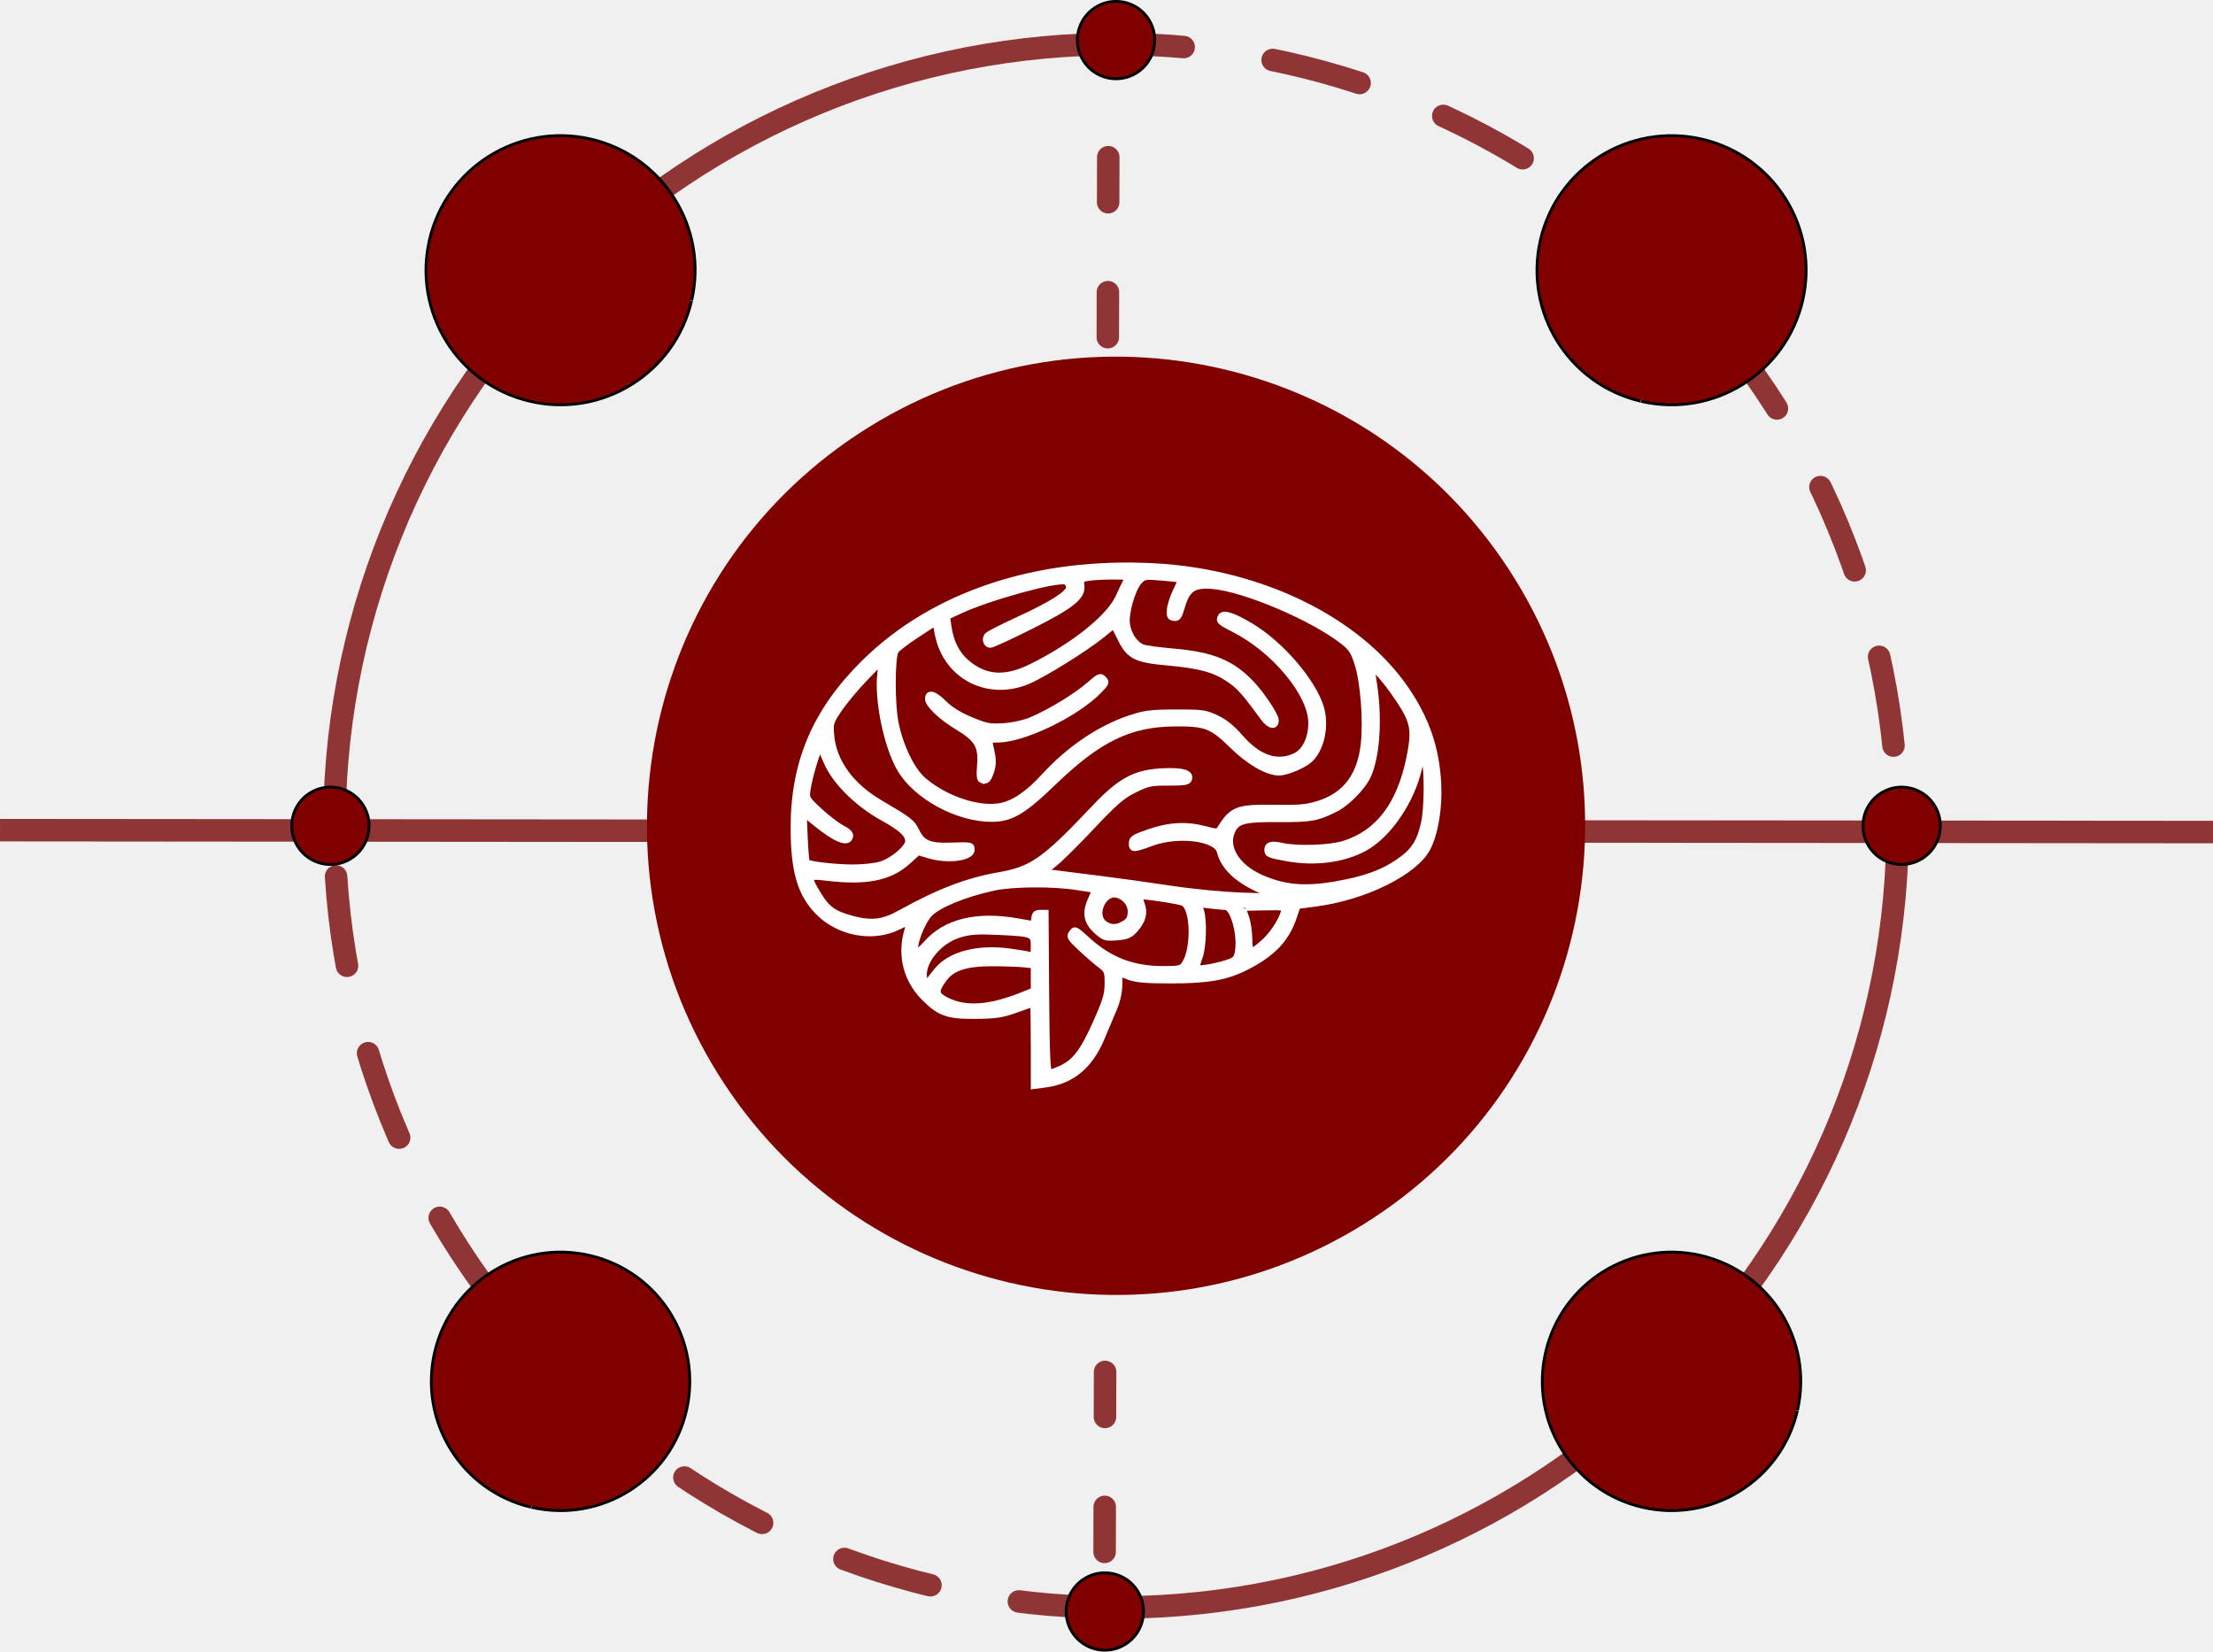
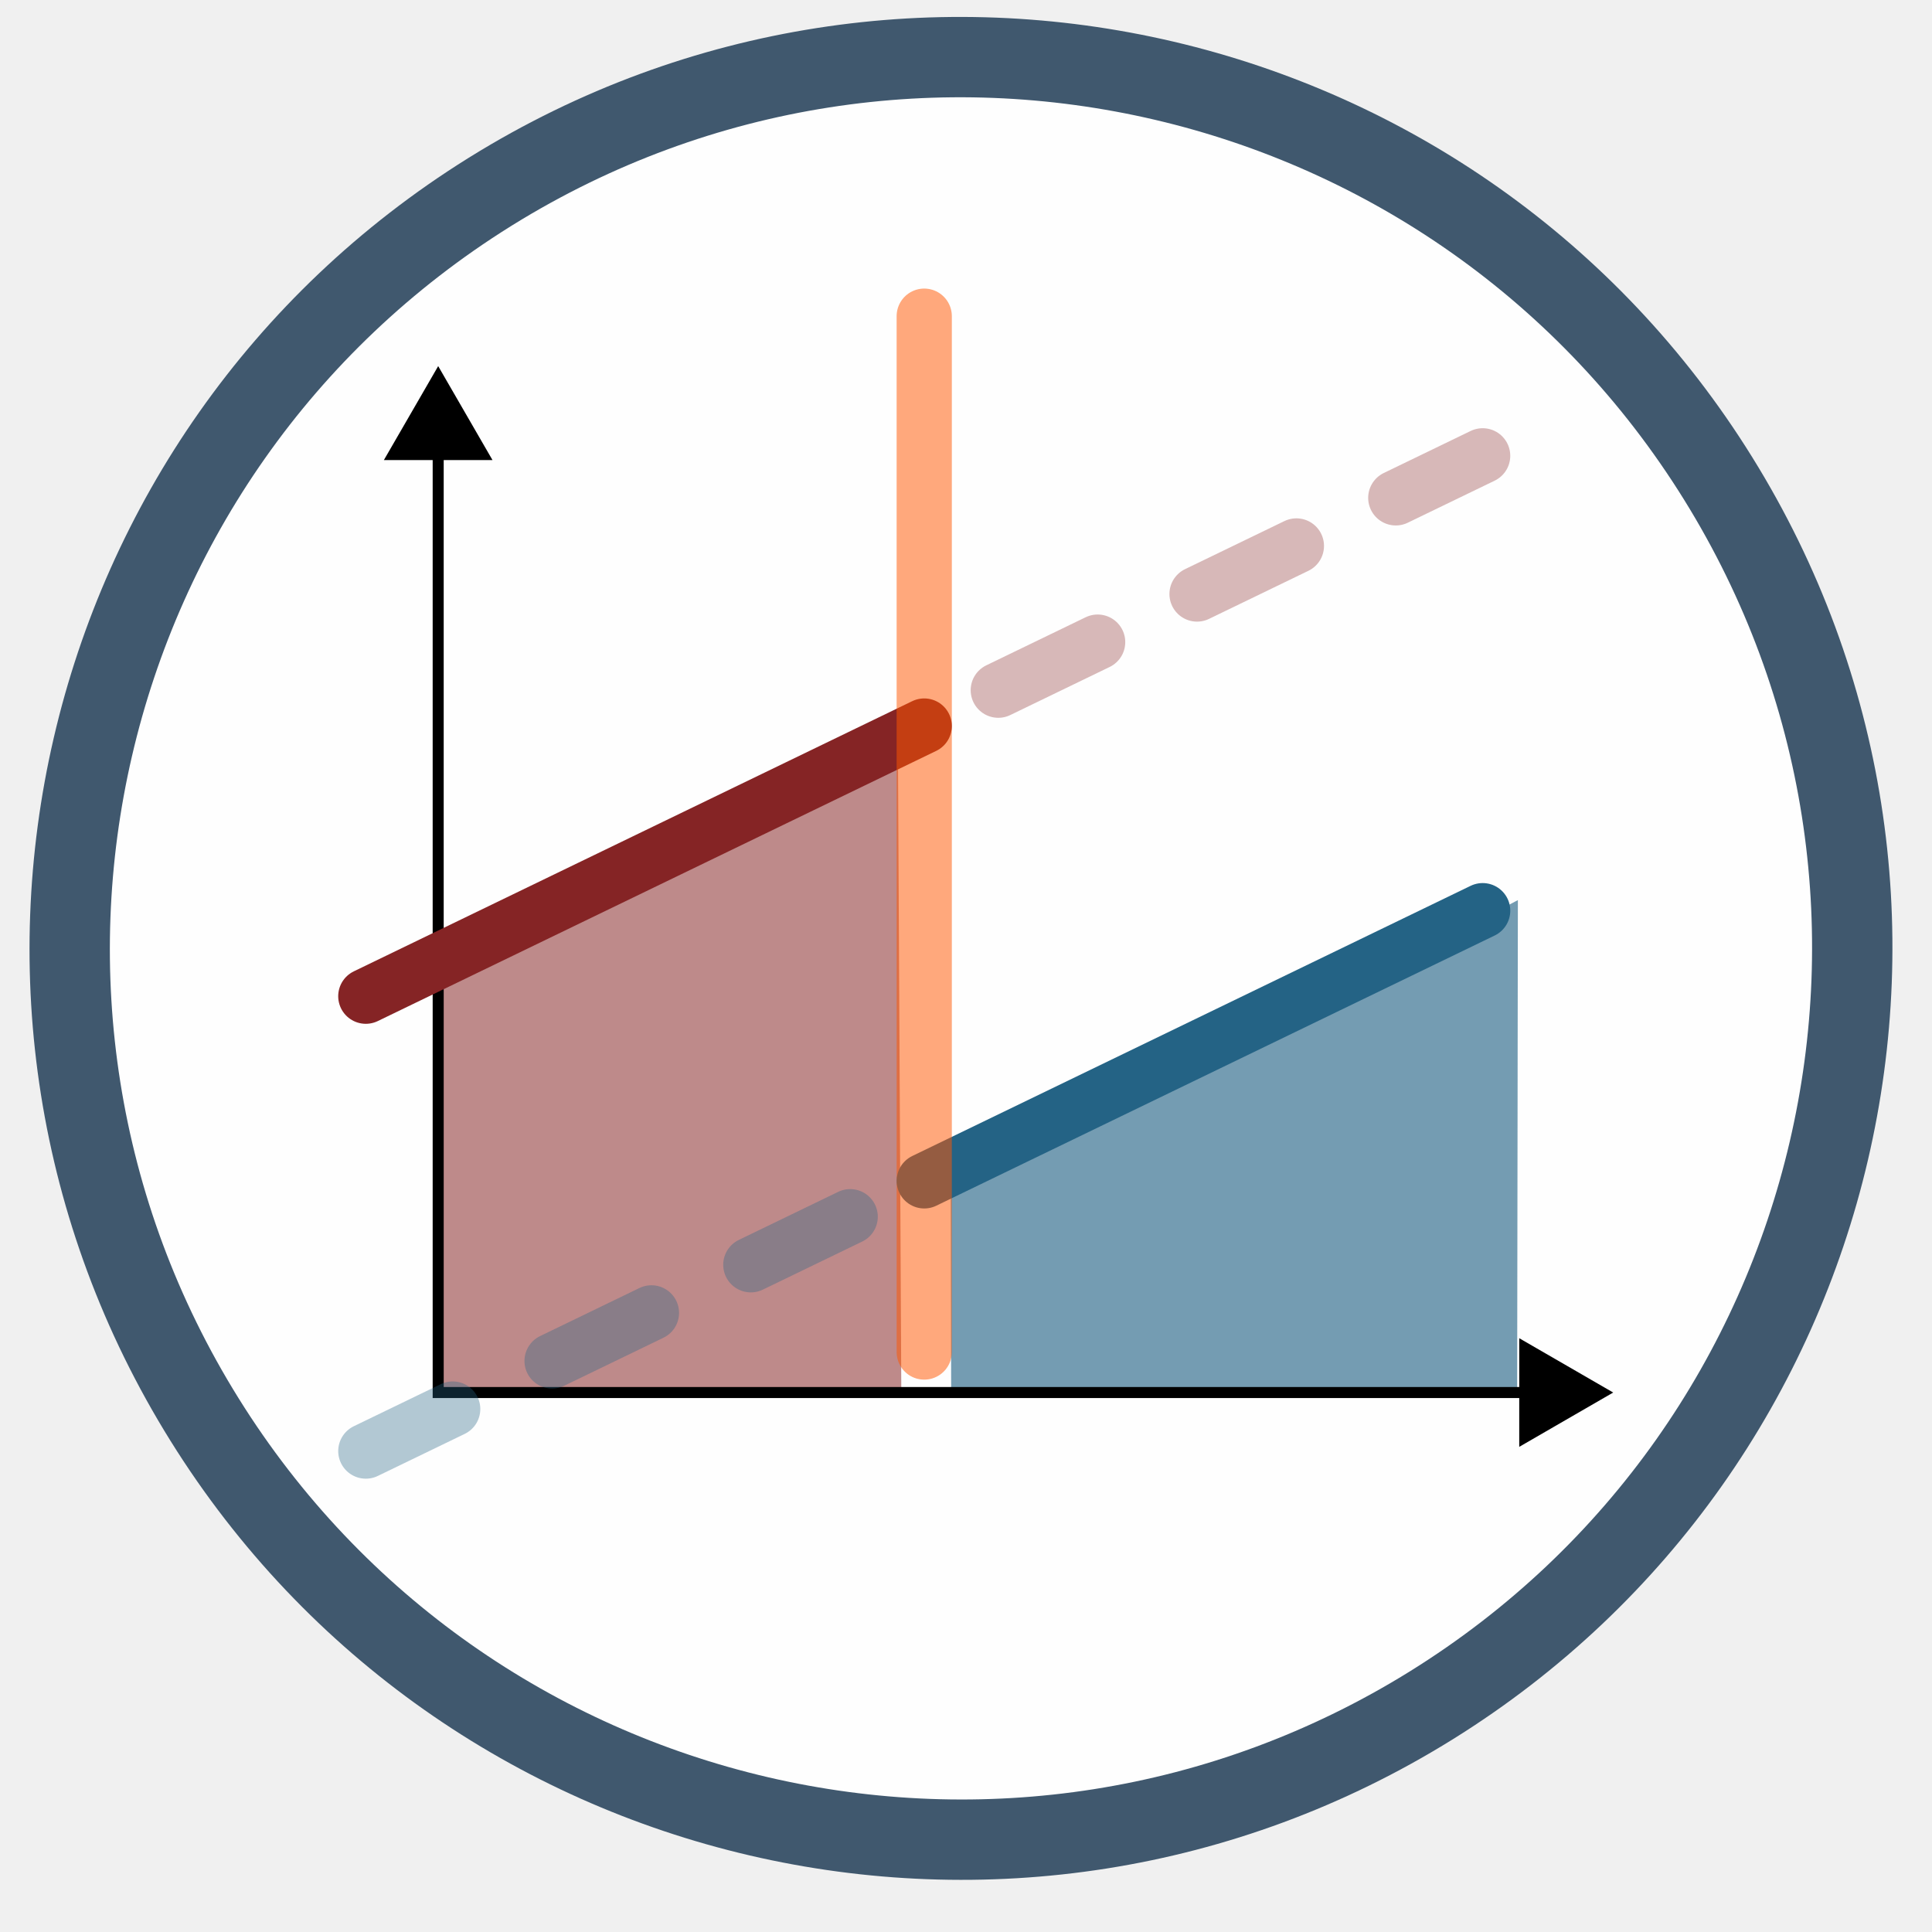
- <svg xmlns="http://www.w3.org/2000/svg" width="104.131mm" height="77.704mm" viewBox="0 0 104.131 77.704" version="1.1" id="svg8">
-   <defs id="defs2" />
-   <g id="layer1" transform="translate(-28.77027,-59.71909)">
-     <g id="g1042" transform="matrix(1.013817,0,0,1.013817,3.907409,-96.58198)" style="stroke-width:0.986">
-       <path style="opacity:1;vector-effect:none;fill:none;fill-opacity:1;stroke:#8f3535;stroke-width:1.044;stroke-linecap:round;stroke-linejoin:round;stroke-miterlimit:4;stroke-dasharray:4.176, 4.176;stroke-dashoffset:0;stroke-opacity:1;paint-order:fill markers stroke" id="path1012" d="m 75.29,156.231 a 36.277,36.277 0 0 1 25.988,9.932 36.277,36.277 0 0 1 11.31,25.418" />
-       <path d="M 112.594,193.103 A 36.277,36.277 0 0 1 76.546,228.769" id="path1014" style="opacity:1;vector-effect:none;fill:none;fill-opacity:1;stroke:#8f3535;stroke-width:1.044;stroke-linecap:butt;stroke-linejoin:miter;stroke-miterlimit:4;stroke-dasharray:none;stroke-dashoffset:0;stroke-opacity:1;paint-order:fill markers stroke" />
-       <path style="opacity:1;vector-effect:none;fill:none;fill-opacity:1;stroke:#8f3535;stroke-width:1.044;stroke-linecap:butt;stroke-linejoin:miter;stroke-miterlimit:4;stroke-dasharray:none;stroke-dashoffset:0;stroke-opacity:1;paint-order:fill markers stroke" id="path1016" d="M 40.05,193.031 A 36.277,36.277 0 0 1 50.588,166.926 36.277,36.277 0 0 1 76.623,156.218" />
-       <path d="M 75.978,228.768 A 36.277,36.277 0 0 1 40.05,193.003" id="path1018" style="opacity:1;vector-effect:none;fill:none;fill-opacity:1;stroke:#8f3535;stroke-width:1.044;stroke-linecap:round;stroke-linejoin:round;stroke-miterlimit:4;stroke-dasharray:4.176, 4.176;stroke-dashoffset:0;stroke-opacity:1;paint-order:fill markers stroke" />
-     </g>
-     <path style="opacity:1;vector-effect:none;fill:none;fill-opacity:1;stroke:#8f3535;stroke-width:1.058;stroke-linecap:butt;stroke-linejoin:miter;stroke-miterlimit:4;stroke-dasharray:none;stroke-dashoffset:0;stroke-opacity:1;paint-order:fill markers stroke" d="m 28.771,98.777 c 104.13,0.089 104.13,0.089 104.13,0.089" id="path1020" />
-     <path id="path1036" d="M 80.936,60.766 C 80.736,136.878 80.736,136.878 80.736,136.878" style="opacity:1;vector-effect:none;fill:none;fill-opacity:1;stroke:#8f3535;stroke-width:1.058;stroke-linecap:round;stroke-linejoin:round;stroke-miterlimit:4;stroke-dasharray:2.117, 4.233;stroke-dashoffset:0;stroke-opacity:1;paint-order:fill markers stroke" />
-     <path style="opacity:1;vector-effect:none;fill:#800000;fill-opacity:1;stroke:none;stroke-width:0.265px;stroke-linecap:butt;stroke-linejoin:miter;stroke-miterlimit:4;stroke-dasharray:none;stroke-dashoffset:0;stroke-opacity:1;paint-order:stroke fill markers" id="path965" d="m 69.66,79.811 a 22.07,22.07 0 0 1 30.376,7.121 22.07,22.07 0 0 1 -7.097,30.382 22.07,22.07 0 0 1 -30.387,-7.074 22.07,22.07 0 0 1 7.051,-30.393" />
-     <path style="fill:#ffffff;stroke:#ffffff;stroke-width:0.265;stroke-miterlimit:4;stroke-dasharray:none;stroke-opacity:1" d="m 77.406,108.893 c 0,-1.062 -0.015,-1.931 -0.034,-1.931 -0.019,0 -0.38,0.124 -0.804,0.276 -0.648,0.233 -0.95,0.278 -1.91,0.285 -1.302,0.01 -1.687,-0.128 -2.418,-0.866 -0.911,-0.92 -1.167,-2.204 -0.689,-3.451 0.042,-0.108 -0.118,-0.067 -0.542,0.14 -1.172,0.572 -2.75,0.281 -3.722,-0.686 -0.859,-0.855 -1.182,-1.947 -1.182,-3.998 0,-3.092 1.028,-5.498 3.315,-7.761 3.261,-3.226 8.131,-4.847 13.665,-4.549 5.025,0.27 9.63,2.528 11.864,5.816 0.952,1.402 1.41,2.737 1.503,4.384 0.064,1.139 -0.131,2.344 -0.495,3.062 -0.576,1.134 -2.939,2.313 -5.249,2.619 l -0.875,0.116 -0.182,0.539 c -0.351,1.037 -1.009,1.721 -2.264,2.352 -0.922,0.463 -1.779,0.614 -3.5,0.615 -1.185,7.8e-4 -1.66,-0.039 -1.996,-0.167 l -0.441,-0.168 -0.003,0.54 c -0.002,0.331 -0.097,0.76 -0.246,1.11 -0.134,0.314 -0.397,0.935 -0.583,1.38 -0.558,1.333 -1.411,2.037 -2.667,2.203 l -0.544,0.072 v -1.931 z m 1.296,1.086 c 0.651,-0.302 1.026,-0.796 1.623,-2.136 0.466,-1.045 0.554,-1.341 0.554,-1.853 0,-0.575 -0.02,-0.624 -0.363,-0.881 -0.2,-0.15 -0.61,-0.506 -0.912,-0.791 -0.506,-0.478 -0.537,-0.535 -0.401,-0.721 0.143,-0.195 0.172,-0.181 0.745,0.343 1.029,0.94 2.127,1.363 3.539,1.363 0.794,0 0.873,-0.019 1.024,-0.25 0.471,-0.719 0.41,-2.666 -0.09,-2.852 -0.278,-0.104 -1.941,-0.348 -1.995,-0.294 -0.022,0.022 0.013,0.18 0.078,0.352 0.152,0.402 0.051,0.787 -0.313,1.195 -0.244,0.273 -0.384,0.334 -0.862,0.374 -0.526,0.044 -0.601,0.021 -0.947,-0.283 -0.489,-0.429 -0.576,-0.861 -0.299,-1.485 l 0.206,-0.466 -0.844,-0.131 c -1.169,-0.182 -3.07,-0.164 -3.959,0.036 -1.364,0.307 -2.556,0.797 -2.96,1.215 -0.375,0.389 -0.805,1.535 -0.662,1.766 0.037,0.06 0.25,-0.101 0.485,-0.369 0.91,-1.034 2.371,-1.392 4.302,-1.053 l 0.747,0.131 0.031,-0.265 c 0.024,-0.205 0.089,-0.265 0.29,-0.265 h 0.259 l 0.027,3.758 c 0.021,2.904 0.056,3.758 0.156,3.756 0.071,-10e-4 0.315,-0.089 0.543,-0.195 z m -3.141,-3.03 c 0.302,-0.064 0.841,-0.232 1.197,-0.374 l 0.648,-0.258 -5.1e-4,-0.585 -5.09e-4,-0.585 -0.44,-0.048 c -0.242,-0.027 -0.907,-0.05 -1.477,-0.052 -1.232,-0.004 -1.893,0.201 -2.271,0.706 -0.407,0.544 -0.417,0.724 -0.052,0.939 0.649,0.383 1.412,0.465 2.396,0.257 z m -2.686,-1.603 c 0.626,-0.735 1.911,-1.068 3.367,-0.874 0.472,0.063 0.927,0.141 1.011,0.173 0.121,0.046 0.153,-0.039 0.153,-0.407 0,-0.574 -0.03,-0.586 -1.664,-0.665 -0.947,-0.046 -1.323,-0.022 -1.796,0.116 -1.018,0.296 -1.865,1.367 -1.67,2.113 0.068,0.262 0.08,0.267 0.191,0.082 0.065,-0.109 0.249,-0.35 0.408,-0.537 z m 13.574,-0.318 c 0.436,-0.137 0.497,-0.193 0.558,-0.519 0.147,-0.782 -0.213,-2.108 -0.573,-2.11 -0.089,-3.9e-4 -0.409,-0.03 -0.71,-0.067 l -0.547,-0.066 0.107,0.281 c 0.154,0.404 0.123,1.7 -0.052,2.185 -0.082,0.228 -0.15,0.45 -0.151,0.494 -0.002,0.104 0.753,-0.006 1.369,-0.199 z m 1.722,-0.925 c 0.425,-0.363 0.86,-1.004 0.999,-1.468 0.068,-0.23 0.059,-0.232 -0.922,-0.216 -0.545,0.009 -0.991,0.02 -0.99,0.025 7.84e-4,0.005 0.069,0.195 0.151,0.424 0.082,0.228 0.151,0.683 0.154,1.011 0.002,0.328 0.043,0.596 0.09,0.596 0.047,0 0.28,-0.167 0.519,-0.372 z m -6.585,-0.888 c 0.297,-0.156 0.378,-0.289 0.38,-0.621 0.002,-0.346 -0.279,-0.683 -0.641,-0.769 -0.641,-0.152 -1.121,0.967 -0.578,1.347 0.274,0.192 0.53,0.205 0.839,0.042 z m -10.462,-0.544 c 1.775,-0.99 3.171,-1.527 4.611,-1.775 1.597,-0.275 2.17,-0.677 4.529,-3.171 1.228,-1.299 1.924,-1.67 3.246,-1.729 0.946,-0.042 1.329,0.085 1.208,0.4 -0.048,0.125 -0.249,0.157 -0.967,0.153 -0.82,-0.004 -0.972,0.028 -1.598,0.336 -0.577,0.284 -0.911,0.573 -2.02,1.75 -0.73,0.775 -1.529,1.564 -1.774,1.752 l -0.446,0.342 0.446,0.056 c 0.245,0.031 1.216,0.153 2.157,0.272 0.941,0.118 2.481,0.333 3.421,0.476 0.945,0.144 2.407,0.283 3.266,0.312 l 1.555,0.052 -0.605,-0.257 c -1.133,-0.482 -1.811,-1.112 -1.991,-1.85 -0.156,-0.64 -1.957,-0.864 -3.21,-0.399 -0.846,0.314 -0.933,0.315 -0.933,0.008 0,-0.227 0.093,-0.289 0.829,-0.542 0.953,-0.329 1.769,-0.37 2.644,-0.133 0.517,0.14 0.58,0.139 0.674,-0.013 0.576,-0.925 0.826,-1.023 2.552,-0.995 1.161,0.019 1.53,-0.014 2.078,-0.183 1.283,-0.396 1.979,-1.321 2.141,-2.842 0.115,-1.086 -0.022,-2.853 -0.289,-3.714 -0.177,-0.571 -0.294,-0.758 -0.653,-1.045 -1.411,-1.127 -4.687,-2.522 -6.192,-2.637 -0.867,-0.066 -1.167,0.14 -1.408,0.968 -0.141,0.485 -0.199,0.565 -0.39,0.537 -0.188,-0.027 -0.22,-0.091 -0.196,-0.395 0.015,-0.2 0.141,-0.594 0.28,-0.877 0.139,-0.283 0.243,-0.523 0.231,-0.533 -0.012,-0.01 -0.4,-0.051 -0.863,-0.091 -0.794,-0.069 -0.855,-0.059 -1.066,0.166 -0.33,0.355 -0.659,1.5 -0.582,2.027 0.072,0.489 0.378,0.938 0.735,1.073 0.132,0.05 0.793,0.139 1.468,0.198 1.82,0.158 2.74,0.541 3.668,1.526 0.486,0.516 1.128,1.488 1.128,1.708 0,0.345 -0.302,0.296 -0.588,-0.095 -0.886,-1.213 -1.134,-1.491 -1.621,-1.822 -0.681,-0.462 -1.374,-0.652 -2.862,-0.786 -1.528,-0.138 -1.824,-0.285 -2.243,-1.115 l -0.315,-0.626 -0.566,0.457 c -0.793,0.641 -2.784,1.876 -3.495,2.168 -1.883,0.774 -3.833,-0.246 -4.225,-2.211 l -0.11,-0.548 -0.899,0.587 c -0.494,0.323 -0.931,0.662 -0.97,0.753 -0.17,0.398 -0.17,2.475 -4.31e-4,3.339 0.22,1.118 0.768,2.253 1.313,2.719 1.033,0.884 2.592,1.405 3.622,1.21 0.633,-0.12 1.303,-0.577 2.062,-1.408 1.152,-1.26 2.607,-2.247 4.001,-2.712 0.725,-0.242 1.001,-0.278 2.178,-0.282 1.238,-0.004 1.394,0.017 1.919,0.263 0.389,0.183 0.745,0.469 1.118,0.9 0.855,0.987 1.737,1.29 2.585,0.888 0.457,-0.217 0.749,-0.816 0.752,-1.546 0.006,-1.349 -1.718,-3.434 -3.644,-4.406 -0.658,-0.332 -0.732,-0.406 -0.609,-0.606 0.124,-0.2 0.55,-0.07 1.386,0.423 1.437,0.848 2.982,2.641 3.342,3.878 0.251,0.864 0.011,1.952 -0.541,2.451 -0.296,0.268 -1.086,0.597 -1.435,0.599 -0.563,0.002 -1.414,-0.489 -2.229,-1.287 -0.945,-0.925 -1.232,-1.034 -2.696,-1.024 -2.09,0.014 -3.572,0.732 -5.65,2.736 -1.471,1.418 -2.035,1.753 -2.96,1.754 -1.604,0.003 -3.559,-1.06 -4.312,-2.346 -0.621,-1.059 -1.072,-3.221 -0.934,-4.476 l 0.065,-0.59 -0.759,0.783 c -0.417,0.43 -0.96,1.078 -1.205,1.439 -0.428,0.631 -0.444,0.681 -0.391,1.264 0.111,1.229 0.922,2.353 2.265,3.142 1.429,0.839 1.537,0.923 1.755,1.371 0.267,0.547 0.604,0.688 1.572,0.655 0.996,-0.033 1.015,-0.029 1.015,0.206 0,0.391 -1.122,0.54 -2.022,0.269 l -0.499,-0.15 -0.505,0.454 c -0.843,0.757 -1.968,0.976 -3.843,0.746 -0.835,-0.103 -0.856,-0.059 -0.363,0.756 0.428,0.708 0.731,0.928 1.604,1.162 0.904,0.243 1.451,0.178 2.248,-0.266 z m 3.824,-6.247 c -0.087,-0.035 -0.109,-0.244 -0.071,-0.691 0.076,-0.904 -0.124,-1.247 -1.048,-1.801 -0.765,-0.459 -1.4,-1.061 -1.4,-1.33 0,-0.336 0.302,-0.262 0.746,0.183 0.308,0.308 0.721,0.566 1.276,0.797 0.733,0.305 0.9,0.337 1.551,0.293 0.43,-0.028 0.964,-0.147 1.3,-0.288 0.857,-0.361 2.102,-1.116 2.698,-1.638 0.491,-0.429 0.543,-0.452 0.7,-0.295 0.157,0.157 0.142,0.197 -0.189,0.543 -1.057,1.105 -3.568,2.323 -4.786,2.323 -0.216,0 -0.393,0.021 -0.393,0.047 0,0.026 0.049,0.273 0.108,0.549 0.081,0.378 0.075,0.602 -0.026,0.904 -0.135,0.405 -0.238,0.494 -0.466,0.402 z m 16.679,4.892 c 1.324,-0.231 2.145,-0.52 2.887,-1.017 0.766,-0.513 1.048,-0.934 1.257,-1.876 0.154,-0.695 0.163,-2.563 0.014,-2.954 -0.082,-0.215 -0.11,-0.171 -0.227,0.363 -0.342,1.561 -1.444,3.183 -2.584,3.803 -0.972,0.529 -2.317,0.708 -3.601,0.48 -0.89,-0.158 -0.978,-0.195 -0.978,-0.405 0,-0.256 0.207,-0.317 0.687,-0.206 0.71,0.165 2.245,0.115 2.917,-0.093 1.624,-0.505 2.633,-1.833 3.084,-4.055 0.262,-1.293 0.194,-1.666 -0.493,-2.706 -0.318,-0.482 -0.737,-1.028 -0.929,-1.213 l -0.35,-0.337 0.129,0.855 c 0.252,1.67 0.115,3.459 -0.33,4.346 -0.244,0.484 -0.957,1.205 -1.437,1.453 -0.896,0.463 -1.202,0.52 -2.739,0.511 -1.662,-0.01 -1.975,0.076 -2.193,0.605 -0.308,0.743 0.256,1.635 1.342,2.122 1.095,0.491 2.072,0.581 3.545,0.324 z m -21.413,-0.935 c 0.548,-0.163 1.282,-0.784 1.282,-1.084 0,-0.323 -0.317,-0.612 -1.217,-1.109 -1.09,-0.602 -2.126,-1.6 -2.541,-2.449 -0.157,-0.32 -0.285,-0.632 -0.285,-0.693 0,-0.061 -0.04,-0.11 -0.089,-0.11 -0.099,0 -0.485,1.272 -0.585,1.927 -0.063,0.414 -0.05,0.437 0.572,1.013 0.35,0.324 0.822,0.684 1.05,0.8 0.277,0.141 0.402,0.269 0.38,0.387 -0.08,0.421 -0.676,0.183 -1.751,-0.7 l -0.435,-0.357 0.049,1.109 c 0.027,0.61 0.072,1.131 0.099,1.159 0.104,0.104 1.211,0.237 2.065,0.249 0.52,0.007 1.103,-0.052 1.407,-0.142 z m 7.105,-9.308 c 1.998,-0.994 3.642,-2.313 4.077,-3.271 0.147,-0.324 0.313,-0.672 0.368,-0.771 0.092,-0.165 0.034,-0.181 -0.652,-0.18 -0.414,7.8e-4 -0.919,0.029 -1.122,0.062 -0.333,0.055 -0.365,0.089 -0.327,0.347 0.078,0.532 -0.451,0.96 -2.381,1.926 -0.965,0.483 -1.823,0.878 -1.907,0.878 -0.218,0 -0.306,-0.301 -0.135,-0.464 0.079,-0.075 0.727,-0.404 1.44,-0.731 1.572,-0.721 2.385,-1.237 2.385,-1.514 0,-0.11 -0.068,-0.227 -0.151,-0.258 -0.4,-0.154 -3.579,0.718 -4.966,1.362 l -0.606,0.281 0.07,0.48 c 0.106,0.724 0.395,1.288 0.858,1.677 0.882,0.74 1.808,0.793 3.049,0.176 z" id="path963" />
-     <g id="g1060" transform="translate(4.961932,-93.92229)">
-       <path style="opacity:1;vector-effect:none;fill:#800000;fill-opacity:1;stroke:#000000;stroke-width:0.265px;stroke-linecap:butt;stroke-linejoin:miter;stroke-miterlimit:4;stroke-dasharray:none;stroke-dashoffset:0;stroke-opacity:1;paint-order:stroke fill markers" id="path967" d="m 75.399,154.036 a 1.754,1.754 0 0 1 2.415,0.566 1.754,1.754 0 0 1 -0.564,2.415 1.754,1.754 0 0 1 -2.415,-0.562 1.754,1.754 0 0 1 0.56,-2.416" />
-       <path d="m 74.87,227.968 a 1.754,1.754 0 0 1 2.415,0.566 1.754,1.754 0 0 1 -0.564,2.415 1.754,1.754 0 0 1 -2.415,-0.562 1.754,1.754 0 0 1 0.56,-2.416" id="path969" style="opacity:1;vector-effect:none;fill:#800000;fill-opacity:1;stroke:#000000;stroke-width:0.265px;stroke-linecap:butt;stroke-linejoin:miter;stroke-miterlimit:4;stroke-dasharray:none;stroke-dashoffset:0;stroke-opacity:1;paint-order:stroke fill markers" />
-       <path transform="rotate(90)" d="m 191.569,-114.78 a 1.754,1.754 0 0 1 2.415,0.566 1.754,1.754 0 0 1 -0.564,2.415 1.754,1.754 0 0 1 -2.415,-0.562 1.754,1.754 0 0 1 0.56,-2.416" id="path978" style="opacity:1;vector-effect:none;fill:#800000;fill-opacity:1;stroke:#000000;stroke-width:0.265px;stroke-linecap:butt;stroke-linejoin:miter;stroke-miterlimit:4;stroke-dasharray:none;stroke-dashoffset:0;stroke-opacity:1;paint-order:stroke fill markers" />
-       <path transform="rotate(90)" style="opacity:1;vector-effect:none;fill:#800000;fill-opacity:1;stroke:#000000;stroke-width:0.265px;stroke-linecap:butt;stroke-linejoin:miter;stroke-miterlimit:4;stroke-dasharray:none;stroke-dashoffset:0;stroke-opacity:1;paint-order:stroke fill markers" id="path980" d="m 191.569,-40.848 a 1.754,1.754 0 0 1 2.415,0.566 1.754,1.754 0 0 1 -0.564,2.415 1.754,1.754 0 0 1 -2.415,-0.562 1.754,1.754 0 0 1 0.56,-2.416" />
-     </g>
-     <g id="g1048" transform="translate(4.961932,-93.92229)">
-       <path transform="rotate(135)" style="opacity:1;vector-effect:none;fill:#800000;fill-opacity:1;stroke:#000000;stroke-width:0.265px;stroke-linecap:butt;stroke-linejoin:miter;stroke-miterlimit:4;stroke-dasharray:none;stroke-dashoffset:0;stroke-opacity:1;paint-order:stroke fill markers" id="path986" d="m 78.977,-232.16 a 6.015,6.015 0 0 1 8.278,1.941 6.015,6.015 0 0 1 -1.934,8.28 6.015,6.015 0 0 1 -8.281,-1.928 6.015,6.015 0 0 1 1.922,-8.283" />
-       <path transform="rotate(135)" d="m 78.845,-158.442 a 6.265,6.265 0 0 1 8.623,2.021 6.265,6.265 0 0 1 -2.015,8.625 6.265,6.265 0 0 1 -8.627,-2.008 6.265,6.265 0 0 1 2.002,-8.628" id="path988" style="opacity:1;vector-effect:none;fill:#800000;fill-opacity:1;stroke:#000000;stroke-width:0.265px;stroke-linecap:butt;stroke-linejoin:miter;stroke-miterlimit:4;stroke-dasharray:none;stroke-dashoffset:0;stroke-opacity:1;paint-order:stroke fill markers" />
-       <path transform="rotate(-135)" d="m -193.25,-124.223 a 6.015,6.015 0 0 1 8.278,1.941 6.015,6.015 0 0 1 -1.934,8.28 6.015,6.015 0 0 1 -8.281,-1.928 6.015,6.015 0 0 1 1.922,-8.283" id="path994" style="opacity:1;vector-effect:none;fill:#800000;fill-opacity:1;stroke:#000000;stroke-width:0.265px;stroke-linecap:butt;stroke-linejoin:miter;stroke-miterlimit:4;stroke-dasharray:none;stroke-dashoffset:0;stroke-opacity:1;paint-order:stroke fill markers" />
-       <path transform="rotate(-135)" style="opacity:1;vector-effect:none;fill:#800000;fill-opacity:1;stroke:#000000;stroke-width:0.265px;stroke-linecap:butt;stroke-linejoin:miter;stroke-miterlimit:4;stroke-dasharray:none;stroke-dashoffset:0;stroke-opacity:1;paint-order:stroke fill markers" id="path996" d="m -193.382,-50.505 a 6.265,6.265 0 0 1 8.623,2.021 6.265,6.265 0 0 1 -2.015,8.625 6.265,6.265 0 0 1 -8.627,-2.008 6.265,6.265 0 0 1 2.002,-8.628" />
+ <svg xmlns="http://www.w3.org/2000/svg" width="70mm" height="70mm" viewBox="0 0 70 70" version="1.1" id="svg8">
+   <defs id="defs2">
+     <marker orient="auto" refY="0.0" refX="0.0" id="TriangleOutL" style="overflow:visible">
+       <path id="path991" d="M 5.77,0.0 L -2.88,5.0 L -2.88,-5.0 L 5.77,0.0 z " style="fill-rule:evenodd;stroke:#000000;stroke-width:1pt;stroke-opacity:1;fill:#000000;fill-opacity:1" transform="scale(0.8)" />
+     </marker>
+     <marker orient="auto" refY="0.0" refX="0.0" id="TriangleInL" style="overflow:visible">
+       <path id="path982" d="M 5.77,0.0 L -2.88,5.0 L -2.88,-5.0 L 5.77,0.0 z " style="fill-rule:evenodd;stroke:#000000;stroke-width:1pt;stroke-opacity:1;fill:#000000;fill-opacity:1" transform="scale(-0.8)" />
+     </marker>
+     <marker orient="auto" refY="0.0" refX="0.0" id="Arrow1Lstart" style="overflow:visible">
+       <path id="path849" d="M 0.0,0.0 L 5.0,-5.0 L -12.5,0.0 L 5.0,5.0 L 0.0,0.0 z " style="fill-rule:evenodd;stroke:#000000;stroke-width:1pt;stroke-opacity:1;fill:#000000;fill-opacity:1" transform="scale(0.8) translate(12.5,0)" />
+     </marker>
+     <marker orient="auto" refY="0.0" refX="0.0" id="Arrow1Lend" style="overflow:visible;">
+       <path id="path852" d="M 0.0,0.0 L 5.0,-5.0 L -12.5,0.0 L 5.0,5.0 L 0.0,0.0 z " style="fill-rule:evenodd;stroke:#000000;stroke-width:1pt;stroke-opacity:1;fill:#000000;fill-opacity:1" transform="scale(0.8) rotate(180) translate(12.5,0)" />
+     </marker>
+   </defs>
+   <g id="layer1" transform="translate(-28.77027,-67.42298)">
+     <g id="g871" transform="matrix(0.9652154,0,0,0.9652154,1.038116,2.36679)" style="stroke-width:1.036">
+       <path style="opacity:1;vector-effect:none;fill:#40586e;fill-opacity:0.995;stroke:none;stroke-width:0.274px;stroke-linecap:butt;stroke-linejoin:miter;stroke-miterlimit:4;stroke-dasharray:none;stroke-dashoffset:0;stroke-opacity:1;paint-order:stroke fill markers" id="path834" d="M 46.39,73.284 A 34.96,34.96 0 0 1 94.507,84.564 34.96,34.96 0 0 1 83.265,132.69 34.96,34.96 0 0 1 35.13,121.484 34.96,34.96 0 0 1 46.298,73.341" />
+       <path d="M 47.978,75.847 A 31.945,31.945 0 0 1 91.945,86.154 31.945,31.945 0 0 1 81.672,130.129 31.945,31.945 0 0 1 37.689,119.89 31.945,31.945 0 0 1 47.895,75.899" id="path965" style="opacity:1;vector-effect:none;fill:#ffffff;fill-opacity:0.995;stroke:none;stroke-width:0.274px;stroke-linecap:butt;stroke-linejoin:miter;stroke-miterlimit:4;stroke-dasharray:none;stroke-dashoffset:0;stroke-opacity:1;paint-order:stroke fill markers" />
+       <path style="fill:#246385;fill-opacity:0.631;stroke:none;stroke-width:0.274px;stroke-linecap:butt;stroke-linejoin:miter;stroke-opacity:1" d="M 64.422,112.332 85.709,101.189 85.682,119.532 64.436,119.487 Z" id="path1667-4" />
+       <path style="fill:#852425;fill-opacity:0.534;stroke:none;stroke-width:0.274px;stroke-linecap:butt;stroke-linejoin:miter;stroke-opacity:1" d="m 62.436,95.209 -17.077,8.29 -0.032,16.191 17.237,-0.144 z" id="path1667" />
+       <path id="path847" d="m 45.18,83.496 c 0,36.177 0,36.177 0,36.177 h 41.755" style="fill:none;stroke:#000000;stroke-width:0.414;stroke-linecap:butt;stroke-linejoin:miter;stroke-miterlimit:4;stroke-dasharray:none;stroke-opacity:1;marker-start:url(#TriangleInL);marker-end:url(#TriangleOutL)" />
+       <g style="stroke:#852425;stroke-width:1.073;stroke-linecap:round;stroke-linejoin:round;stroke-opacity:1" id="g1206">
+         <path style="fill:none;stroke:#852425;stroke-width:2.072;stroke-linecap:round;stroke-linejoin:round;stroke-miterlimit:4;stroke-dasharray:none;stroke-opacity:1" d="M 42.463,104.796 C 63.425,94.654 63.425,94.654 63.425,94.654" id="path1181" />
+         <path id="path1183" d="M 63.425,94.654 C 84.387,84.511 84.387,84.511 84.387,84.511" style="opacity:0.321;fill:none;stroke:#852425;stroke-width:2.072;stroke-linecap:round;stroke-linejoin:round;stroke-miterlimit:4;stroke-dasharray:4.144, 4.144;stroke-dashoffset:5.2;stroke-opacity:1" />
+       </g>
+       <g style="stroke:#246385;stroke-width:1.073;stroke-linecap:round;stroke-linejoin:round;stroke-opacity:1" transform="rotate(-180,63.42533,109.5299)" id="g1191">
+         <path id="path1185" d="M 42.463,117.475 C 63.425,107.332 63.425,107.332 63.425,107.332" style="fill:none;stroke:#246385;stroke-width:2.072;stroke-linecap:round;stroke-linejoin:round;stroke-miterlimit:4;stroke-dasharray:none;stroke-opacity:1" />
+         <path style="opacity:0.351;fill:none;stroke:#246385;stroke-width:2.072;stroke-linecap:round;stroke-linejoin:round;stroke-miterlimit:4;stroke-dasharray:4.144, 4.144;stroke-dashoffset:5.2;stroke-opacity:1" d="M 63.425,107.332 C 84.387,97.189 84.387,97.189 84.387,97.189" id="path1187" />
+       </g>
+       <path id="path1655" d="m 63.425,79.269 -5e-6,38.884" style="opacity:0.515;fill:none;stroke:#ff5600;stroke-width:2.072;stroke-linecap:round;stroke-linejoin:miter;stroke-miterlimit:4;stroke-dasharray:none;stroke-opacity:1" />
    </g>
  </g>
</svg>
